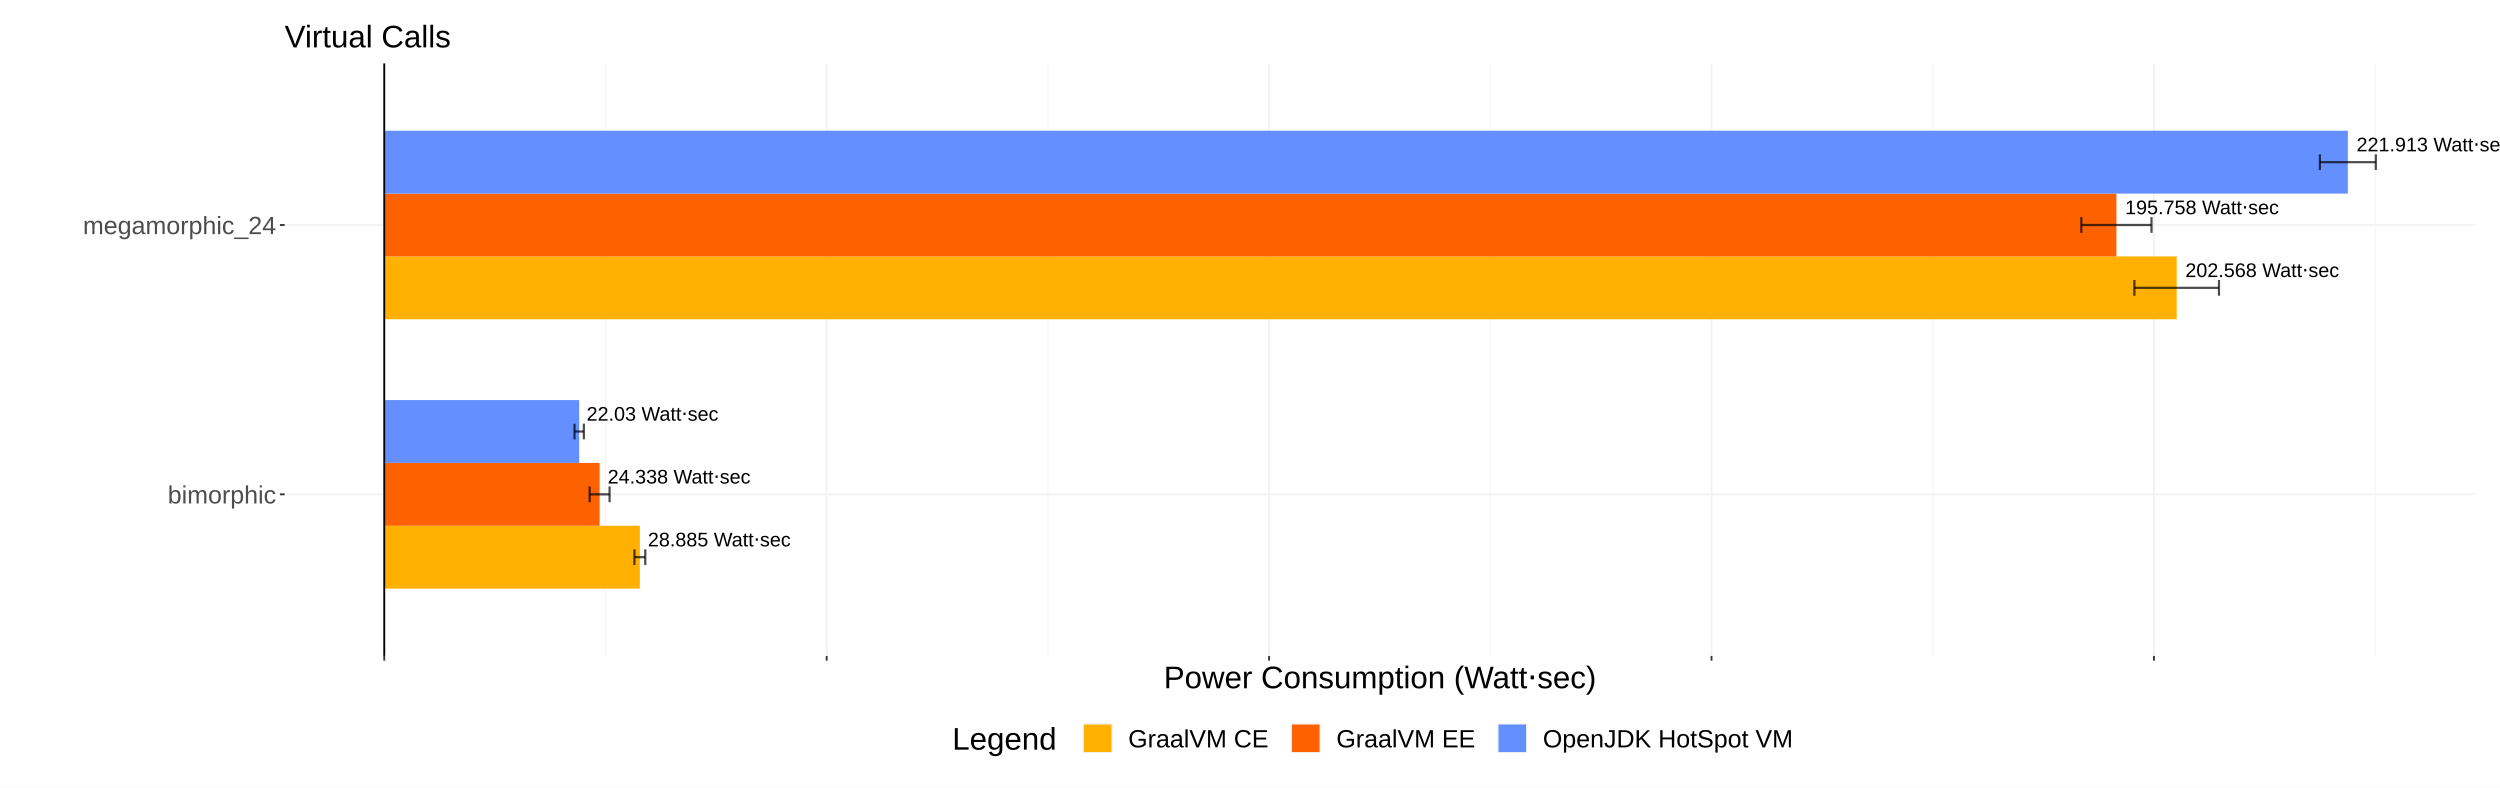
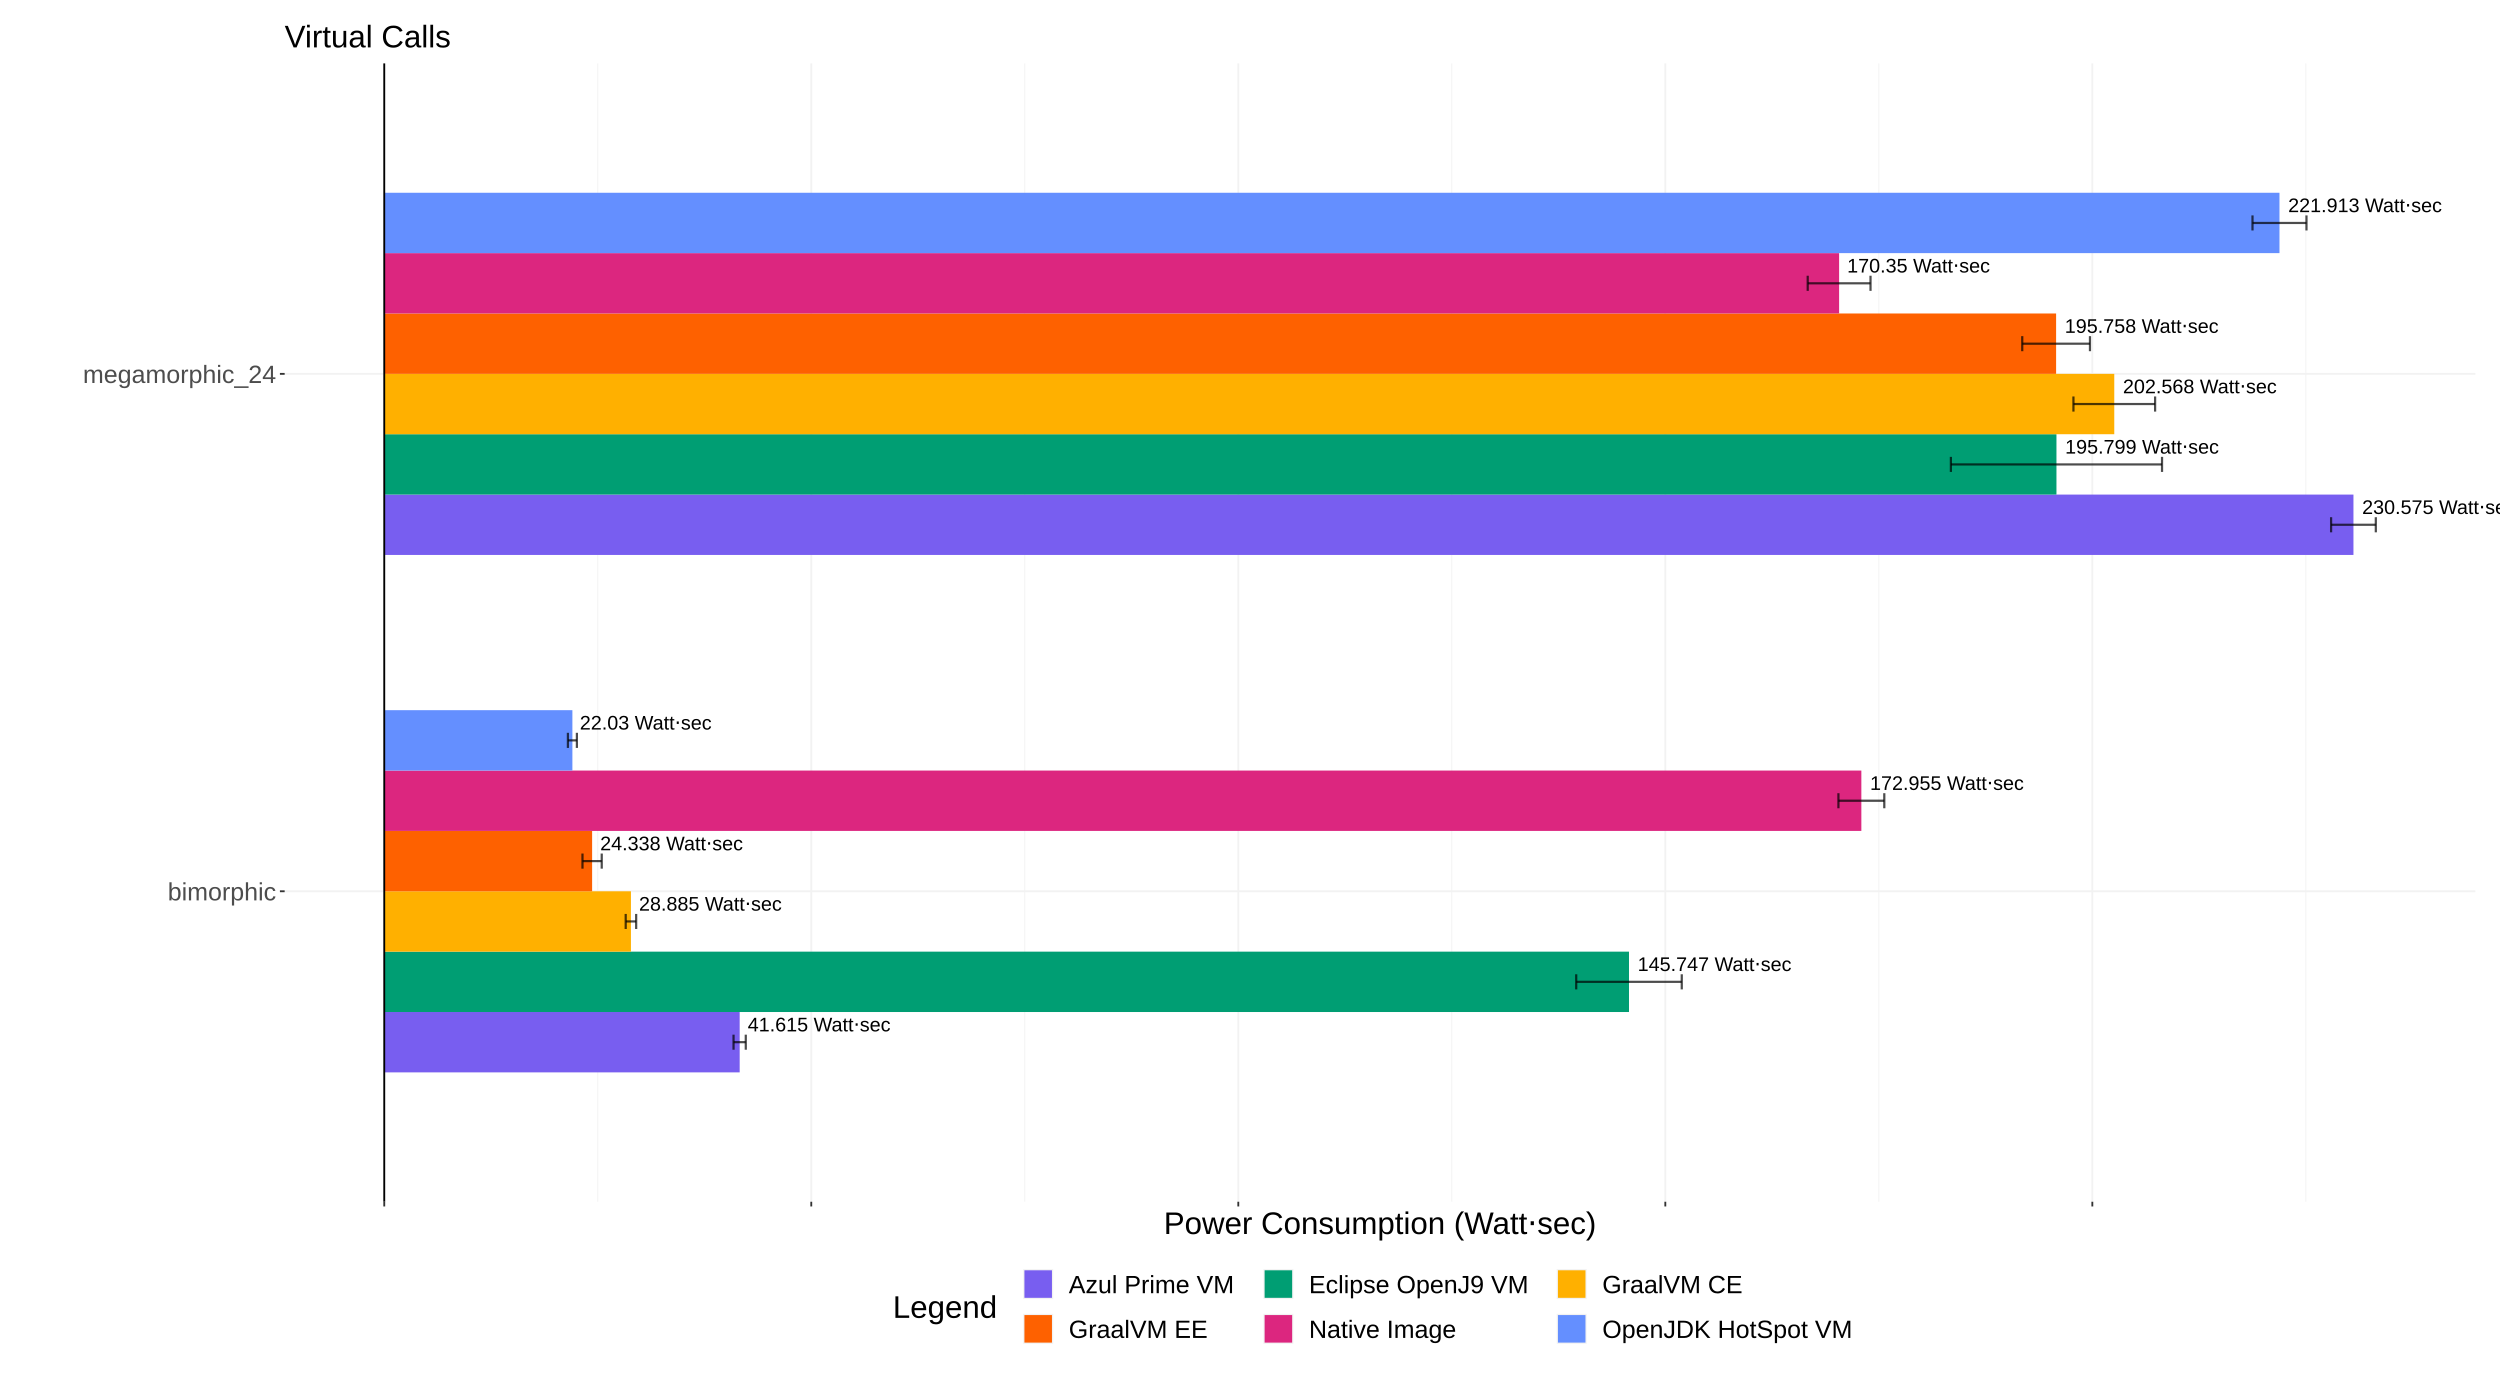
- <svg xmlns="http://www.w3.org/2000/svg" class="svglite" width="1440.00pt" height="453.54pt" viewBox="0 0 1440.00 453.54">
+ <svg xmlns="http://www.w3.org/2000/svg" class="svglite" width="1440.00pt" height="793.70pt" viewBox="0 0 1440.00 793.70">
  <defs>
    <style type="text/css">
    .svglite line, .svglite polyline, .svglite polygon, .svglite path, .svglite rect, .svglite circle {
      fill: none;
      stroke: #000000;
      stroke-linecap: round;
      stroke-linejoin: round;
      stroke-miterlimit: 10.00;
    }
    .svglite text {
      white-space: pre;
    }
  </style>
  </defs>
  <rect width="100%" height="100%" style="stroke: none; fill: #FFFFFF;" />
  <defs>
-     <clipPath id="cpMC4wMHwxNDQwLjAwfDAuMDB8NDUzLjU0">
-       <rect x="0.00" y="0.00" width="1440.00" height="453.54" />
+     <clipPath id="cpMC4wMHwxNDQwLjAwfDAuMDB8NzkzLjcw">
+       <rect x="0.00" y="0.00" width="1440.00" height="793.70" />
    </clipPath>
  </defs>
-   <g clip-path="url(#cpMC4wMHwxNDQwLjAwfDAuMDB8NDUzLjU0)">
-     <rect x="0.00" y="0" width="1440.00" height="453.54" style="stroke-width: 1.07; stroke: #FFFFFF; fill: #FFFFFF;" />
-     <rect x="163.97" y="36.52" width="1261.85" height="341.30" style="stroke-width: 1.07; stroke: none;" />
-     <polyline points="348.75,377.82 348.75,36.52 " style="stroke-width: 0.53; stroke: #F2F2F2; stroke-linecap: butt;" />
-     <polyline points="603.59,377.82 603.59,36.52 " style="stroke-width: 0.53; stroke: #F2F2F2; stroke-linecap: butt;" />
-     <polyline points="858.42,377.82 858.42,36.52 " style="stroke-width: 0.53; stroke: #F2F2F2; stroke-linecap: butt;" />
-     <polyline points="1113.26,377.82 1113.26,36.52 " style="stroke-width: 0.53; stroke: #F2F2F2; stroke-linecap: butt;" />
-     <polyline points="1368.10,377.82 1368.10,36.52 " style="stroke-width: 0.53; stroke: #F2F2F2; stroke-linecap: butt;" />
-     <polyline points="163.97,284.74 1425.83,284.74 " style="stroke-width: 1.07; stroke: #F2F2F2; stroke-linecap: butt;" />
-     <polyline points="163.97,129.60 1425.83,129.60 " style="stroke-width: 1.07; stroke: #F2F2F2; stroke-linecap: butt;" />
-     <polyline points="221.33,377.82 221.33,36.52 " style="stroke-width: 1.07; stroke: #F2F2F2; stroke-linecap: butt;" />
-     <polyline points="476.17,377.82 476.17,36.52 " style="stroke-width: 1.07; stroke: #F2F2F2; stroke-linecap: butt;" />
-     <polyline points="731.00,377.82 731.00,36.52 " style="stroke-width: 1.07; stroke: #F2F2F2; stroke-linecap: butt;" />
-     <polyline points="985.84,377.82 985.84,36.52 " style="stroke-width: 1.07; stroke: #F2F2F2; stroke-linecap: butt;" />
-     <polyline points="1240.68,377.82 1240.68,36.52 " style="stroke-width: 1.07; stroke: #F2F2F2; stroke-linecap: butt;" />
-     <rect x="221.33" y="302.84" width="147.22" height="36.20" style="stroke-width: 1.07; stroke: none; stroke-linecap: butt; stroke-linejoin: miter; fill: #FFB000;" />
-     <rect x="221.33" y="147.70" width="1032.44" height="36.20" style="stroke-width: 1.07; stroke: none; stroke-linecap: butt; stroke-linejoin: miter; fill: #FFB000;" />
-     <rect x="221.33" y="266.64" width="124.04" height="36.20" style="stroke-width: 1.07; stroke: none; stroke-linecap: butt; stroke-linejoin: miter; fill: #FE6100;" />
-     <rect x="221.33" y="111.51" width="997.73" height="36.20" style="stroke-width: 1.07; stroke: none; stroke-linecap: butt; stroke-linejoin: miter; fill: #FE6100;" />
-     <rect x="221.33" y="230.44" width="112.28" height="36.20" style="stroke-width: 1.07; stroke: none; stroke-linecap: butt; stroke-linejoin: miter; fill: #648FFF;" />
-     <rect x="221.33" y="75.31" width="1131.03" height="36.20" style="stroke-width: 1.07; stroke: none; stroke-linecap: butt; stroke-linejoin: miter; fill: #648FFF;" />
-     <text x="373.18" y="314.72" style="font-size: 11.38px; font-family: &quot;Liberation Sans&quot;;" textLength="92.62px" lengthAdjust="spacingAndGlyphs">28.885 Watt⋅sec</text>
-     <text x="1258.76" y="159.58" style="font-size: 11.38px; font-family: &quot;Liberation Sans&quot;;" textLength="99.86px" lengthAdjust="spacingAndGlyphs">202.568 Watt⋅sec</text>
-     <text x="350.01" y="278.52" style="font-size: 11.38px; font-family: &quot;Liberation Sans&quot;;" textLength="92.62px" lengthAdjust="spacingAndGlyphs">24.338 Watt⋅sec</text>
-     <text x="1224.05" y="123.38" style="font-size: 11.38px; font-family: &quot;Liberation Sans&quot;;" textLength="99.86px" lengthAdjust="spacingAndGlyphs">195.758 Watt⋅sec</text>
-     <text x="337.88" y="242.32" style="font-size: 11.38px; font-family: &quot;Liberation Sans&quot;;" textLength="85.38px" lengthAdjust="spacingAndGlyphs">22.03 Watt⋅sec</text>
-     <text x="1357.36" y="87.18" style="font-size: 11.38px; font-family: &quot;Liberation Sans&quot;;" textLength="99.86px" lengthAdjust="spacingAndGlyphs">221.913 Watt⋅sec</text>
-     <polyline points="371.67,325.46 371.67,316.41 " style="stroke-width: 1.28; stroke: #000000; stroke-opacity: 0.70; stroke-linecap: butt;" />
-     <polyline points="371.67,320.94 365.43,320.94 " style="stroke-width: 1.28; stroke: #000000; stroke-opacity: 0.70; stroke-linecap: butt;" />
-     <polyline points="365.43,325.46 365.43,316.41 " style="stroke-width: 1.28; stroke: #000000; stroke-opacity: 0.70; stroke-linecap: butt;" />
-     <polyline points="1278.14,170.33 1278.14,161.28 " style="stroke-width: 1.28; stroke: #000000; stroke-opacity: 0.70; stroke-linecap: butt;" />
-     <polyline points="1278.14,165.80 1229.40,165.80 " style="stroke-width: 1.28; stroke: #000000; stroke-opacity: 0.70; stroke-linecap: butt;" />
-     <polyline points="1229.40,170.33 1229.40,161.28 " style="stroke-width: 1.28; stroke: #000000; stroke-opacity: 0.70; stroke-linecap: butt;" />
-     <polyline points="351.12,289.27 351.12,280.22 " style="stroke-width: 1.28; stroke: #000000; stroke-opacity: 0.70; stroke-linecap: butt;" />
-     <polyline points="351.12,284.74 339.63,284.74 " style="stroke-width: 1.28; stroke: #000000; stroke-opacity: 0.70; stroke-linecap: butt;" />
-     <polyline points="339.63,289.27 339.63,280.22 " style="stroke-width: 1.28; stroke: #000000; stroke-opacity: 0.70; stroke-linecap: butt;" />
-     <polyline points="1239.27,134.13 1239.27,125.08 " style="stroke-width: 1.28; stroke: #000000; stroke-opacity: 0.70; stroke-linecap: butt;" />
-     <polyline points="1239.27,129.60 1198.85,129.60 " style="stroke-width: 1.28; stroke: #000000; stroke-opacity: 0.70; stroke-linecap: butt;" />
-     <polyline points="1198.85,134.13 1198.85,125.08 " style="stroke-width: 1.28; stroke: #000000; stroke-opacity: 0.70; stroke-linecap: butt;" />
-     <polyline points="336.30,253.07 336.30,244.02 " style="stroke-width: 1.28; stroke: #000000; stroke-opacity: 0.70; stroke-linecap: butt;" />
-     <polyline points="336.30,248.54 330.92,248.54 " style="stroke-width: 1.28; stroke: #000000; stroke-opacity: 0.70; stroke-linecap: butt;" />
-     <polyline points="330.92,253.07 330.92,244.02 " style="stroke-width: 1.28; stroke: #000000; stroke-opacity: 0.70; stroke-linecap: butt;" />
-     <polyline points="1368.47,97.93 1368.47,88.88 " style="stroke-width: 1.28; stroke: #000000; stroke-opacity: 0.70; stroke-linecap: butt;" />
-     <polyline points="1368.47,93.41 1336.26,93.41 " style="stroke-width: 1.28; stroke: #000000; stroke-opacity: 0.70; stroke-linecap: butt;" />
-     <polyline points="1336.26,97.93 1336.26,88.88 " style="stroke-width: 1.28; stroke: #000000; stroke-opacity: 0.70; stroke-linecap: butt;" />
-     <line x1="221.33" y1="377.82" x2="221.33" y2="36.52" style="stroke-width: 1.07; stroke-linecap: butt;" />
-     <text x="159.04" y="289.99" text-anchor="end" style="font-size: 14.40px;fill: #4D4D4D; font-family: &quot;Liberation Sans&quot;;" textLength="72.04px" lengthAdjust="spacingAndGlyphs">bimorphic</text>
-     <text x="159.04" y="134.85" text-anchor="end" style="font-size: 14.40px;fill: #4D4D4D; font-family: &quot;Liberation Sans&quot;;" textLength="125.26px" lengthAdjust="spacingAndGlyphs">megamorphic_24</text>
-     <polyline points="161.23,284.74 163.97,284.74 " style="stroke-width: 1.07; stroke: #333333; stroke-linecap: butt;" />
-     <polyline points="161.23,129.60 163.97,129.60 " style="stroke-width: 1.07; stroke: #333333; stroke-linecap: butt;" />
-     <polyline points="221.33,380.56 221.33,377.82 " style="stroke-width: 1.07; stroke: #333333; stroke-linecap: butt;" />
-     <polyline points="476.17,380.56 476.17,377.82 " style="stroke-width: 1.07; stroke: #333333; stroke-linecap: butt;" />
-     <polyline points="731.00,380.56 731.00,377.82 " style="stroke-width: 1.07; stroke: #333333; stroke-linecap: butt;" />
-     <polyline points="985.84,380.56 985.84,377.82 " style="stroke-width: 1.07; stroke: #333333; stroke-linecap: butt;" />
-     <polyline points="1240.68,380.56 1240.68,377.82 " style="stroke-width: 1.07; stroke: #333333; stroke-linecap: butt;" />
-     <text x="794.90" y="396.43" text-anchor="middle" style="font-size: 18.00px; font-family: &quot;Liberation Sans&quot;;" textLength="276.99px" lengthAdjust="spacingAndGlyphs">Power Consumption (Watt⋅sec)</text>
-     <rect x="543.03" y="411.13" width="503.74" height="28.24" style="stroke-width: 1.07; stroke: none; fill: #FFFFFF;" />
-     <text x="548.51" y="431.81" style="font-size: 18.00px; font-family: &quot;Liberation Sans&quot;;" textLength="66.12px" lengthAdjust="spacingAndGlyphs">Legend</text>
-     <rect x="623.59" y="416.61" width="17.28" height="17.28" style="stroke-width: 1.07; stroke: none; fill: #F2F2F2;" />
-     <rect x="624.30" y="417.32" width="15.86" height="15.86" style="stroke-width: 1.07; stroke: none; stroke-linecap: butt; stroke-linejoin: miter; fill: #FFB000;" />
-     <rect x="743.49" y="416.61" width="17.28" height="17.28" style="stroke-width: 1.07; stroke: none; fill: #F2F2F2;" />
-     <rect x="744.20" y="417.32" width="15.86" height="15.86" style="stroke-width: 1.07; stroke: none; stroke-linecap: butt; stroke-linejoin: miter; fill: #FE6100;" />
-     <rect x="862.43" y="416.61" width="17.28" height="17.28" style="stroke-width: 1.07; stroke: none; fill: #F2F2F2;" />
-     <rect x="863.14" y="417.32" width="15.86" height="15.86" style="stroke-width: 1.07; stroke: none; stroke-linecap: butt; stroke-linejoin: miter; fill: #648FFF;" />
-     <text x="649.84" y="430.50" style="font-size: 14.40px; font-family: &quot;Liberation Sans&quot;;" textLength="84.69px" lengthAdjust="spacingAndGlyphs">GraalVM CE</text>
-     <text x="769.74" y="430.50" style="font-size: 14.40px; font-family: &quot;Liberation Sans&quot;;" textLength="83.73px" lengthAdjust="spacingAndGlyphs">GraalVM EE</text>
-     <text x="888.68" y="430.50" style="font-size: 14.40px; font-family: &quot;Liberation Sans&quot;;" textLength="152.61px" lengthAdjust="spacingAndGlyphs">OpenJDK HotSpot VM</text>
+   <g clip-path="url(#cpMC4wMHwxNDQwLjAwfDAuMDB8NzkzLjcw)">
+     <rect x="0.00" y="0.00" width="1440.00" height="793.70" style="stroke-width: 1.07; stroke: #FFFFFF; fill: #FFFFFF;" />
+     <rect x="163.97" y="36.52" width="1261.85" height="655.67" style="stroke-width: 1.07; stroke: none;" />
+     <polyline points="344.31,692.20 344.31,36.52 " style="stroke-width: 0.53; stroke: #F2F2F2; stroke-linecap: butt;" />
+     <polyline points="590.28,692.20 590.28,36.52 " style="stroke-width: 0.53; stroke: #F2F2F2; stroke-linecap: butt;" />
+     <polyline points="836.24,692.20 836.24,36.52 " style="stroke-width: 0.53; stroke: #F2F2F2; stroke-linecap: butt;" />
+     <polyline points="1082.20,692.20 1082.20,36.52 " style="stroke-width: 0.53; stroke: #F2F2F2; stroke-linecap: butt;" />
+     <polyline points="1328.17,692.20 1328.17,36.52 " style="stroke-width: 0.53; stroke: #F2F2F2; stroke-linecap: butt;" />
+     <polyline points="163.97,513.38 1425.83,513.38 " style="stroke-width: 1.07; stroke: #F2F2F2; stroke-linecap: butt;" />
+     <polyline points="163.97,215.34 1425.83,215.34 " style="stroke-width: 1.07; stroke: #F2F2F2; stroke-linecap: butt;" />
+     <polyline points="221.33,692.20 221.33,36.52 " style="stroke-width: 1.07; stroke: #F2F2F2; stroke-linecap: butt;" />
+     <polyline points="467.29,692.20 467.29,36.52 " style="stroke-width: 1.07; stroke: #F2F2F2; stroke-linecap: butt;" />
+     <polyline points="713.26,692.20 713.26,36.52 " style="stroke-width: 1.07; stroke: #F2F2F2; stroke-linecap: butt;" />
+     <polyline points="959.22,692.20 959.22,36.52 " style="stroke-width: 1.07; stroke: #F2F2F2; stroke-linecap: butt;" />
+     <polyline points="1205.18,692.20 1205.18,36.52 " style="stroke-width: 1.07; stroke: #F2F2F2; stroke-linecap: butt;" />
+     <rect x="221.33" y="582.92" width="204.72" height="34.77" style="stroke-width: 1.07; stroke: none; stroke-linecap: butt; stroke-linejoin: miter; fill: #785EF0;" />
+     <rect x="221.33" y="284.88" width="1134.26" height="34.77" style="stroke-width: 1.07; stroke: none; stroke-linecap: butt; stroke-linejoin: miter; fill: #785EF0;" />
+     <rect x="221.33" y="548.15" width="716.97" height="34.77" style="stroke-width: 1.07; stroke: none; stroke-linecap: butt; stroke-linejoin: miter; fill: #009E73;" />
+     <rect x="221.33" y="250.11" width="963.19" height="34.77" style="stroke-width: 1.07; stroke: none; stroke-linecap: butt; stroke-linejoin: miter; fill: #009E73;" />
+     <rect x="221.33" y="513.38" width="142.09" height="34.77" style="stroke-width: 1.07; stroke: none; stroke-linecap: butt; stroke-linejoin: miter; fill: #FFB000;" />
+     <rect x="221.33" y="215.34" width="996.49" height="34.77" style="stroke-width: 1.07; stroke: none; stroke-linecap: butt; stroke-linejoin: miter; fill: #FFB000;" />
+     <rect x="221.33" y="478.61" width="119.73" height="34.77" style="stroke-width: 1.07; stroke: none; stroke-linecap: butt; stroke-linejoin: miter; fill: #FE6100;" />
+     <rect x="221.33" y="180.57" width="962.99" height="34.77" style="stroke-width: 1.07; stroke: none; stroke-linecap: butt; stroke-linejoin: miter; fill: #FE6100;" />
+     <rect x="221.33" y="443.84" width="850.81" height="34.77" style="stroke-width: 1.07; stroke: none; stroke-linecap: butt; stroke-linejoin: miter; fill: #DC267F;" />
+     <rect x="221.33" y="145.80" width="838.00" height="34.77" style="stroke-width: 1.07; stroke: none; stroke-linecap: butt; stroke-linejoin: miter; fill: #DC267F;" />
+     <rect x="221.33" y="409.06" width="108.37" height="34.77" style="stroke-width: 1.07; stroke: none; stroke-linecap: butt; stroke-linejoin: miter; fill: #648FFF;" />
+     <rect x="221.33" y="111.03" width="1091.65" height="34.77" style="stroke-width: 1.07; stroke: none; stroke-linecap: butt; stroke-linejoin: miter; fill: #648FFF;" />
+     <text x="430.68" y="594.08" style="font-size: 11.38px; font-family: &quot;Liberation Sans&quot;;" textLength="92.62px" lengthAdjust="spacingAndGlyphs">41.615 Watt⋅sec</text>
+     <text x="1360.58" y="296.05" style="font-size: 11.38px; font-family: &quot;Liberation Sans&quot;;" textLength="99.86px" lengthAdjust="spacingAndGlyphs">230.575 Watt⋅sec</text>
+     <text x="943.29" y="559.31" style="font-size: 11.38px; font-family: &quot;Liberation Sans&quot;;" textLength="99.86px" lengthAdjust="spacingAndGlyphs">145.747 Watt⋅sec</text>
+     <text x="1189.51" y="261.28" style="font-size: 11.38px; font-family: &quot;Liberation Sans&quot;;" textLength="99.86px" lengthAdjust="spacingAndGlyphs">195.799 Watt⋅sec</text>
+     <text x="368.05" y="524.54" style="font-size: 11.38px; font-family: &quot;Liberation Sans&quot;;" textLength="92.62px" lengthAdjust="spacingAndGlyphs">28.885 Watt⋅sec</text>
+     <text x="1222.81" y="226.51" style="font-size: 11.38px; font-family: &quot;Liberation Sans&quot;;" textLength="99.86px" lengthAdjust="spacingAndGlyphs">202.568 Watt⋅sec</text>
+     <text x="345.69" y="489.77" style="font-size: 11.38px; font-family: &quot;Liberation Sans&quot;;" textLength="92.62px" lengthAdjust="spacingAndGlyphs">24.338 Watt⋅sec</text>
+     <text x="1189.31" y="191.74" style="font-size: 11.38px; font-family: &quot;Liberation Sans&quot;;" textLength="99.86px" lengthAdjust="spacingAndGlyphs">195.758 Watt⋅sec</text>
+     <text x="1077.14" y="455.00" style="font-size: 11.38px; font-family: &quot;Liberation Sans&quot;;" textLength="99.86px" lengthAdjust="spacingAndGlyphs">172.955 Watt⋅sec</text>
+     <text x="1063.96" y="156.97" style="font-size: 11.38px; font-family: &quot;Liberation Sans&quot;;" textLength="92.62px" lengthAdjust="spacingAndGlyphs">170.35 Watt⋅sec</text>
+     <text x="333.97" y="420.23" style="font-size: 11.38px; font-family: &quot;Liberation Sans&quot;;" textLength="85.38px" lengthAdjust="spacingAndGlyphs">22.03 Watt⋅sec</text>
+     <text x="1317.97" y="122.20" style="font-size: 11.38px; font-family: &quot;Liberation Sans&quot;;" textLength="99.86px" lengthAdjust="spacingAndGlyphs">221.913 Watt⋅sec</text>
+     <polyline points="429.57,604.65 429.57,595.96 " style="stroke-width: 1.28; stroke: #000000; stroke-opacity: 0.70; stroke-linecap: butt;" />
+     <polyline points="429.57,600.30 422.52,600.30 " style="stroke-width: 1.28; stroke: #000000; stroke-opacity: 0.70; stroke-linecap: butt;" />
+     <polyline points="422.52,604.65 422.52,595.96 " style="stroke-width: 1.28; stroke: #000000; stroke-opacity: 0.70; stroke-linecap: butt;" />
+     <polyline points="1368.47,306.62 1368.47,297.92 " style="stroke-width: 1.28; stroke: #000000; stroke-opacity: 0.70; stroke-linecap: butt;" />
+     <polyline points="1368.47,302.27 1342.71,302.27 " style="stroke-width: 1.28; stroke: #000000; stroke-opacity: 0.70; stroke-linecap: butt;" />
+     <polyline points="1342.71,306.62 1342.71,297.92 " style="stroke-width: 1.28; stroke: #000000; stroke-opacity: 0.70; stroke-linecap: butt;" />
+     <polyline points="968.70,569.88 968.70,561.19 " style="stroke-width: 1.28; stroke: #000000; stroke-opacity: 0.70; stroke-linecap: butt;" />
+     <polyline points="968.70,565.53 907.90,565.53 " style="stroke-width: 1.28; stroke: #000000; stroke-opacity: 0.70; stroke-linecap: butt;" />
+     <polyline points="907.90,569.88 907.90,561.19 " style="stroke-width: 1.28; stroke: #000000; stroke-opacity: 0.70; stroke-linecap: butt;" />
+     <polyline points="1245.33,271.84 1245.33,263.15 " style="stroke-width: 1.28; stroke: #000000; stroke-opacity: 0.70; stroke-linecap: butt;" />
+     <polyline points="1245.33,267.50 1123.71,267.50 " style="stroke-width: 1.28; stroke: #000000; stroke-opacity: 0.70; stroke-linecap: butt;" />
+     <polyline points="1123.71,271.84 1123.71,263.15 " style="stroke-width: 1.28; stroke: #000000; stroke-opacity: 0.70; stroke-linecap: butt;" />
+     <polyline points="366.43,535.11 366.43,526.42 " style="stroke-width: 1.28; stroke: #000000; stroke-opacity: 0.70; stroke-linecap: butt;" />
+     <polyline points="366.43,530.76 360.41,530.76 " style="stroke-width: 1.28; stroke: #000000; stroke-opacity: 0.70; stroke-linecap: butt;" />
+     <polyline points="360.41,535.11 360.41,526.42 " style="stroke-width: 1.28; stroke: #000000; stroke-opacity: 0.70; stroke-linecap: butt;" />
+     <polyline points="1241.34,237.07 1241.34,228.38 " style="stroke-width: 1.28; stroke: #000000; stroke-opacity: 0.70; stroke-linecap: butt;" />
+     <polyline points="1241.34,232.73 1194.30,232.73 " style="stroke-width: 1.28; stroke: #000000; stroke-opacity: 0.70; stroke-linecap: butt;" />
+     <polyline points="1194.30,237.07 1194.30,228.38 " style="stroke-width: 1.28; stroke: #000000; stroke-opacity: 0.70; stroke-linecap: butt;" />
+     <polyline points="346.60,500.34 346.60,491.64 " style="stroke-width: 1.28; stroke: #000000; stroke-opacity: 0.70; stroke-linecap: butt;" />
+     <polyline points="346.60,495.99 335.51,495.99 " style="stroke-width: 1.28; stroke: #000000; stroke-opacity: 0.70; stroke-linecap: butt;" />
+     <polyline points="335.51,500.34 335.51,491.64 " style="stroke-width: 1.28; stroke: #000000; stroke-opacity: 0.70; stroke-linecap: butt;" />
+     <polyline points="1203.82,202.30 1203.82,193.61 " style="stroke-width: 1.28; stroke: #000000; stroke-opacity: 0.70; stroke-linecap: butt;" />
+     <polyline points="1203.82,197.96 1164.81,197.96 " style="stroke-width: 1.28; stroke: #000000; stroke-opacity: 0.70; stroke-linecap: butt;" />
+     <polyline points="1164.81,202.30 1164.81,193.61 " style="stroke-width: 1.28; stroke: #000000; stroke-opacity: 0.70; stroke-linecap: butt;" />
+     <polyline points="1085.35,465.57 1085.35,456.87 " style="stroke-width: 1.28; stroke: #000000; stroke-opacity: 0.70; stroke-linecap: butt;" />
+     <polyline points="1085.35,461.22 1058.93,461.22 " style="stroke-width: 1.28; stroke: #000000; stroke-opacity: 0.70; stroke-linecap: butt;" />
+     <polyline points="1058.93,465.57 1058.93,456.87 " style="stroke-width: 1.28; stroke: #000000; stroke-opacity: 0.70; stroke-linecap: butt;" />
+     <polyline points="1077.42,167.53 1077.42,158.84 " style="stroke-width: 1.28; stroke: #000000; stroke-opacity: 0.70; stroke-linecap: butt;" />
+     <polyline points="1077.42,163.19 1041.24,163.19 " style="stroke-width: 1.28; stroke: #000000; stroke-opacity: 0.70; stroke-linecap: butt;" />
+     <polyline points="1041.24,167.53 1041.24,158.84 " style="stroke-width: 1.28; stroke: #000000; stroke-opacity: 0.70; stroke-linecap: butt;" />
+     <polyline points="332.29,430.80 332.29,422.10 " style="stroke-width: 1.28; stroke: #000000; stroke-opacity: 0.70; stroke-linecap: butt;" />
+     <polyline points="332.29,426.45 327.11,426.45 " style="stroke-width: 1.28; stroke: #000000; stroke-opacity: 0.70; stroke-linecap: butt;" />
+     <polyline points="327.11,430.80 327.11,422.10 " style="stroke-width: 1.28; stroke: #000000; stroke-opacity: 0.70; stroke-linecap: butt;" />
+     <polyline points="1328.53,132.76 1328.53,124.07 " style="stroke-width: 1.28; stroke: #000000; stroke-opacity: 0.70; stroke-linecap: butt;" />
+     <polyline points="1328.53,128.42 1297.44,128.42 " style="stroke-width: 1.28; stroke: #000000; stroke-opacity: 0.70; stroke-linecap: butt;" />
+     <polyline points="1297.44,132.76 1297.44,124.07 " style="stroke-width: 1.28; stroke: #000000; stroke-opacity: 0.70; stroke-linecap: butt;" />
+     <line x1="221.33" y1="692.20" x2="221.33" y2="36.52" style="stroke-width: 1.07; stroke-linecap: butt;" />
+     <text x="159.04" y="518.62" text-anchor="end" style="font-size: 14.40px;fill: #4D4D4D; font-family: &quot;Liberation Sans&quot;;" textLength="72.04px" lengthAdjust="spacingAndGlyphs">bimorphic</text>
+     <text x="159.04" y="220.59" text-anchor="end" style="font-size: 14.40px;fill: #4D4D4D; font-family: &quot;Liberation Sans&quot;;" textLength="125.26px" lengthAdjust="spacingAndGlyphs">megamorphic_24</text>
+     <polyline points="161.23,513.38 163.97,513.38 " style="stroke-width: 1.07; stroke: #333333; stroke-linecap: butt;" />
+     <polyline points="161.23,215.34 163.97,215.34 " style="stroke-width: 1.07; stroke: #333333; stroke-linecap: butt;" />
+     <polyline points="221.33,694.94 221.33,692.20 " style="stroke-width: 1.07; stroke: #333333; stroke-linecap: butt;" />
+     <polyline points="467.29,694.94 467.29,692.20 " style="stroke-width: 1.07; stroke: #333333; stroke-linecap: butt;" />
+     <polyline points="713.26,694.94 713.26,692.20 " style="stroke-width: 1.07; stroke: #333333; stroke-linecap: butt;" />
+     <polyline points="959.22,694.94 959.22,692.20 " style="stroke-width: 1.07; stroke: #333333; stroke-linecap: butt;" />
+     <polyline points="1205.18,694.94 1205.18,692.20 " style="stroke-width: 1.07; stroke: #333333; stroke-linecap: butt;" />
+     <text x="794.90" y="710.80" text-anchor="middle" style="font-size: 18.00px; font-family: &quot;Liberation Sans&quot;;" textLength="276.99px" lengthAdjust="spacingAndGlyphs">Power Consumption (Watt⋅sec)</text>
+     <rect x="508.80" y="725.50" width="572.20" height="54.02" style="stroke-width: 1.07; stroke: none; fill: #FFFFFF;" />
+     <text x="514.28" y="759.08" style="font-size: 18.00px; font-family: &quot;Liberation Sans&quot;;" textLength="66.12px" lengthAdjust="spacingAndGlyphs">Legend</text>
+     <rect x="589.36" y="730.98" width="17.28" height="17.28" style="stroke-width: 1.07; stroke: none; fill: #F2F2F2;" />
+     <rect x="590.07" y="731.69" width="15.86" height="15.86" style="stroke-width: 1.07; stroke: none; stroke-linecap: butt; stroke-linejoin: miter; fill: #785EF0;" />
+     <rect x="727.71" y="730.98" width="17.28" height="17.28" style="stroke-width: 1.07; stroke: none; fill: #F2F2F2;" />
+     <rect x="728.42" y="731.69" width="15.86" height="15.86" style="stroke-width: 1.07; stroke: none; stroke-linecap: butt; stroke-linejoin: miter; fill: #009E73;" />
+     <rect x="896.66" y="730.98" width="17.28" height="17.28" style="stroke-width: 1.07; stroke: none; fill: #F2F2F2;" />
+     <rect x="897.37" y="731.69" width="15.86" height="15.86" style="stroke-width: 1.07; stroke: none; stroke-linecap: butt; stroke-linejoin: miter; fill: #FFB000;" />
+     <rect x="589.36" y="756.77" width="17.28" height="17.28" style="stroke-width: 1.07; stroke: none; fill: #F2F2F2;" />
+     <rect x="590.07" y="757.48" width="15.86" height="15.86" style="stroke-width: 1.07; stroke: none; stroke-linecap: butt; stroke-linejoin: miter; fill: #FE6100;" />
+     <rect x="727.71" y="756.77" width="17.28" height="17.28" style="stroke-width: 1.07; stroke: none; fill: #F2F2F2;" />
+     <rect x="728.42" y="757.48" width="15.86" height="15.86" style="stroke-width: 1.07; stroke: none; stroke-linecap: butt; stroke-linejoin: miter; fill: #DC267F;" />
+     <rect x="896.66" y="756.77" width="17.28" height="17.28" style="stroke-width: 1.07; stroke: none; fill: #F2F2F2;" />
+     <rect x="897.37" y="757.48" width="15.86" height="15.86" style="stroke-width: 1.07; stroke: none; stroke-linecap: butt; stroke-linejoin: miter; fill: #648FFF;" />
+     <text x="615.61" y="744.87" style="font-size: 14.40px; font-family: &quot;Liberation Sans&quot;;" textLength="103.13px" lengthAdjust="spacingAndGlyphs">Azul Prime VM</text>
+     <text x="753.96" y="744.87" style="font-size: 14.40px; font-family: &quot;Liberation Sans&quot;;" textLength="133.74px" lengthAdjust="spacingAndGlyphs">Eclipse OpenJ9 VM</text>
+     <text x="922.91" y="744.87" style="font-size: 14.40px; font-family: &quot;Liberation Sans&quot;;" textLength="84.69px" lengthAdjust="spacingAndGlyphs">GraalVM CE</text>
+     <text x="615.61" y="770.65" style="font-size: 14.40px; font-family: &quot;Liberation Sans&quot;;" textLength="83.73px" lengthAdjust="spacingAndGlyphs">GraalVM EE</text>
+     <text x="753.96" y="770.65" style="font-size: 14.40px; font-family: &quot;Liberation Sans&quot;;" textLength="96.25px" lengthAdjust="spacingAndGlyphs">Native Image</text>
+     <text x="922.91" y="770.65" style="font-size: 14.40px; font-family: &quot;Liberation Sans&quot;;" textLength="152.61px" lengthAdjust="spacingAndGlyphs">OpenJDK HotSpot VM</text>
    <text x="163.97" y="27.30" style="font-size: 18.00px; font-family: &quot;Liberation Sans&quot;;" textLength="107.52px" lengthAdjust="spacingAndGlyphs">Virtual Calls</text>
  </g>
</svg>
